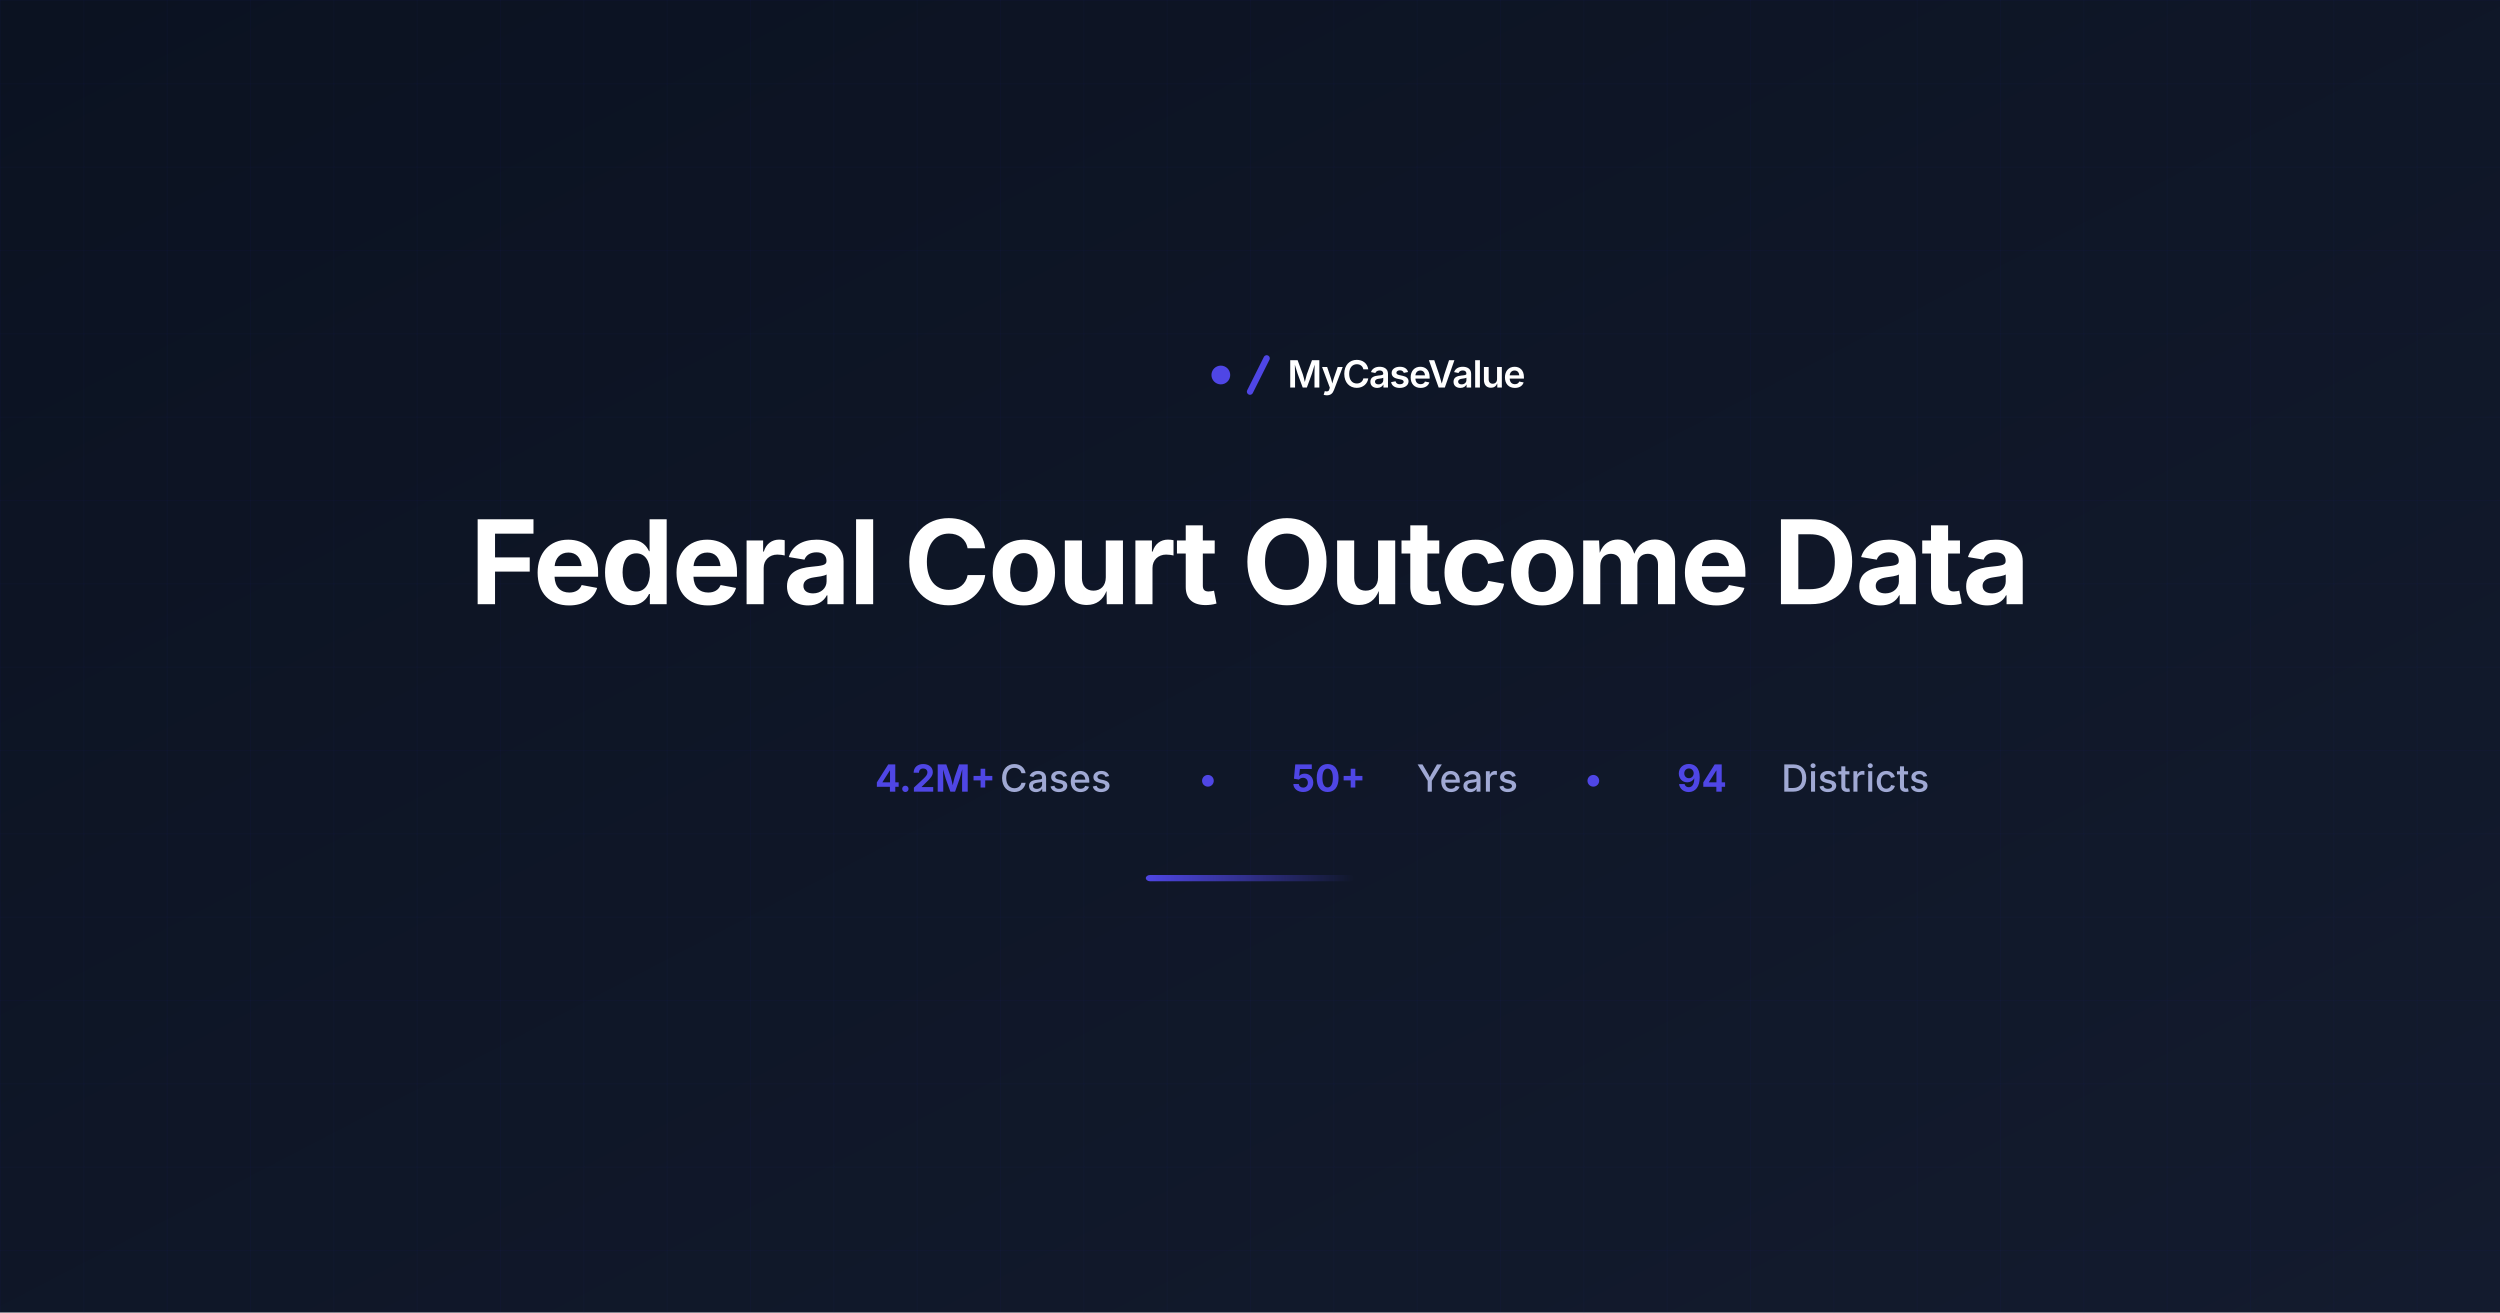
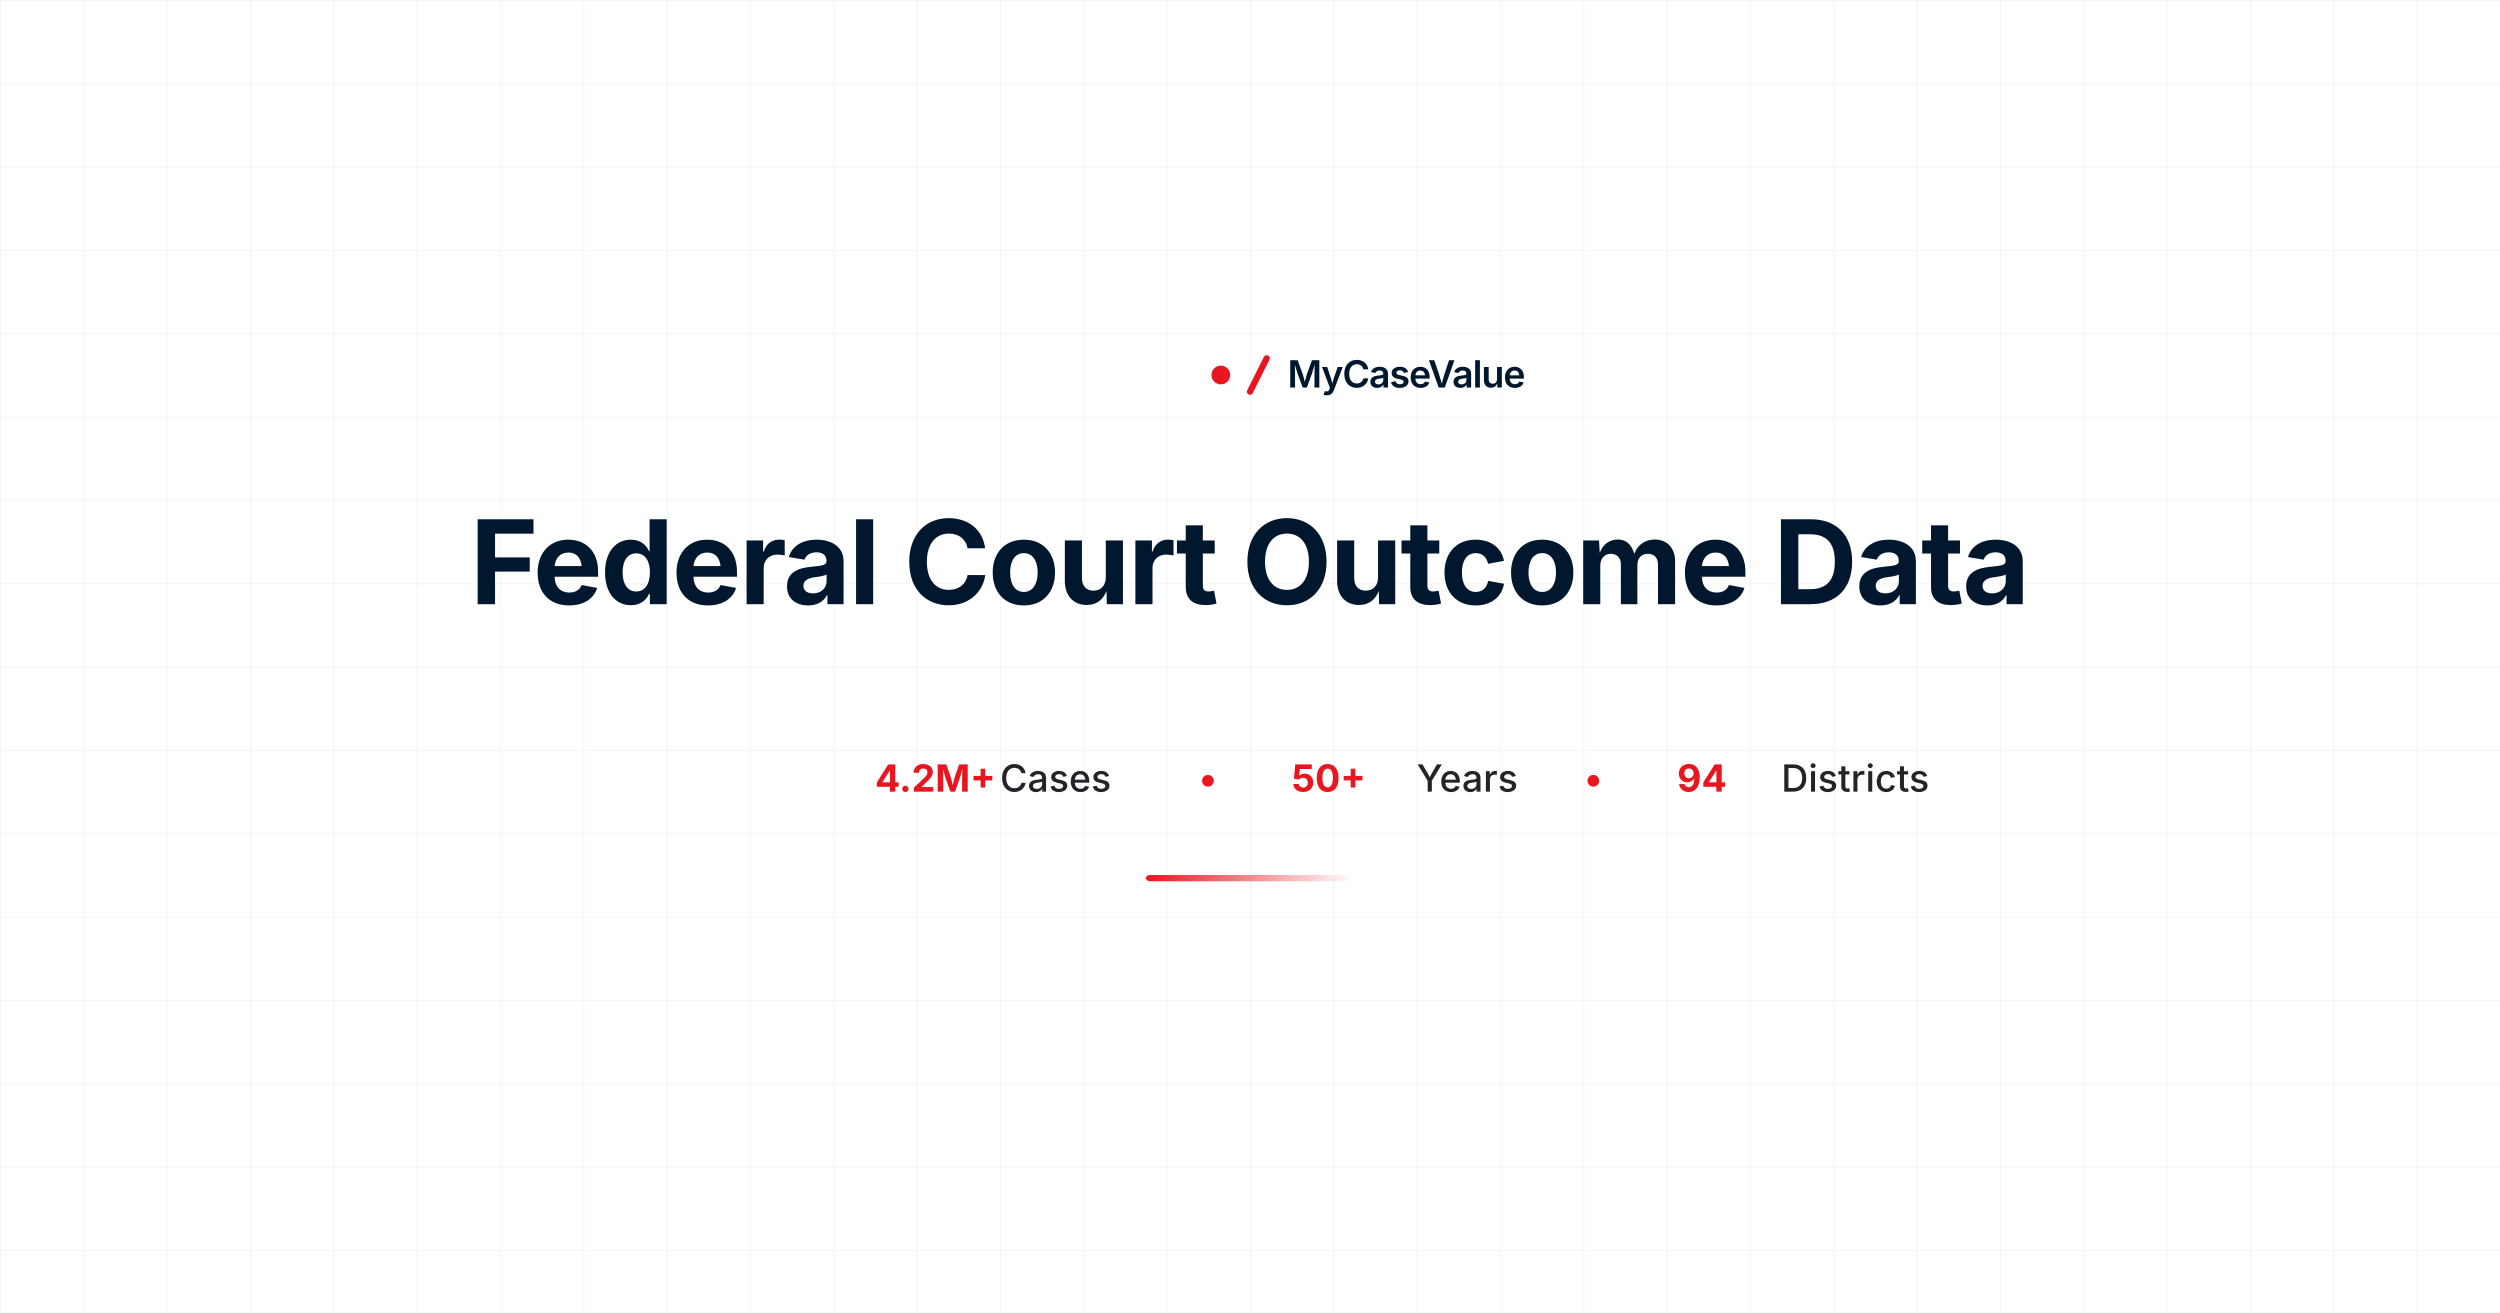
<svg xmlns="http://www.w3.org/2000/svg" width="1200" height="630">
  <defs>
    <linearGradient id="bgGradient" x1="0%" y1="0%" x2="100%" y2="100%">
-       <stop offset="0%" style="stop-color:#0B1221;stop-opacity:1" />
-       <stop offset="100%" style="stop-color:#131B2E;stop-opacity:1" />
+       <stop offset="0%" style="stop-color:#FFFFFF;stop-opacity:1" />
+       <stop offset="100%" style="stop-color:#FFFFFF;stop-opacity:1" />
    </linearGradient>
    <pattern id="gridPattern" width="40" height="40" patternUnits="userSpaceOnUse">
-       <line x1="0" y1="0" x2="40" y2="0" stroke="rgba(64,64,242,0.03)" stroke-width="1" />
-       <line x1="0" y1="0" x2="0" y2="40" stroke="rgba(64,64,242,0.03)" stroke-width="1" />
+       <line x1="0" y1="0" x2="40" y2="0" stroke="rgba(0,23,46,0.04)" stroke-width="1" />
+       <line x1="0" y1="0" x2="0" y2="40" stroke="rgba(0,23,46,0.04)" stroke-width="1" />
    </pattern>
  </defs>
  <rect width="1200" height="630" fill="url(#bgGradient)" />
  <rect width="1200" height="630" fill="url(#gridPattern)" />
  <g transform="translate(600, 180)">
-     <circle cx="-14" cy="0" r="4.5" fill="#4F46E5" />
-     <line x1="8" y1="-8" x2="0" y2="8" stroke="#4F46E5" stroke-width="3" stroke-linecap="round" />
-     <text x="18" y="6" font-family="system-ui, -apple-system, sans-serif" font-size="18" font-weight="600" fill="#ffffff" letter-spacing="-0.5">MyCaseValue</text>
+     <circle cx="-14" cy="0" r="4.5" fill="#E8171F" />
+     <line x1="8" y1="-8" x2="0" y2="8" stroke="#E8171F" stroke-width="3" stroke-linecap="round" />
+     <text x="18" y="6" font-family="system-ui, -apple-system, sans-serif" font-size="18" font-weight="600" fill="#00172E" letter-spacing="-0.5">MyCaseValue</text>
  </g>
-   <text x="600" y="290" font-family="system-ui, -apple-system, sans-serif" font-size="56" font-weight="700" fill="#ffffff" text-anchor="middle" letter-spacing="-1" line-height="1.2">Federal Court Outcome Data</text>
+   <text x="600" y="290" font-family="system-ui, -apple-system, sans-serif" font-size="56" font-weight="700" fill="#00172E" text-anchor="middle" letter-spacing="-1" line-height="1.2">Federal Court Outcome Data</text>
  <g transform="translate(600, 380)">
-     <text x="-180" y="0" font-family="system-ui, -apple-system, sans-serif" font-size="18" font-weight="700" fill="#4F46E5">4.2M+</text>
-     <text x="-120" y="0" font-family="system-ui, -apple-system, sans-serif" font-size="18" font-weight="500" fill="#a0a9d4">Cases</text>
-     <text x="-25" y="0" font-family="system-ui, -apple-system, sans-serif" font-size="18" font-weight="500" fill="#4F46E5">•</text>
-     <text x="20" y="0" font-family="system-ui, -apple-system, sans-serif" font-size="18" font-weight="700" fill="#4F46E5">50+</text>
-     <text x="80" y="0" font-family="system-ui, -apple-system, sans-serif" font-size="18" font-weight="500" fill="#a0a9d4">Years</text>
-     <text x="160" y="0" font-family="system-ui, -apple-system, sans-serif" font-size="18" font-weight="500" fill="#4F46E5">•</text>
-     <text x="205" y="0" font-family="system-ui, -apple-system, sans-serif" font-size="18" font-weight="700" fill="#4F46E5">94</text>
-     <text x="255" y="0" font-family="system-ui, -apple-system, sans-serif" font-size="18" font-weight="500" fill="#a0a9d4">Districts</text>
+     <text x="-180" y="0" font-family="system-ui, -apple-system, sans-serif" font-size="18" font-weight="700" fill="#E8171F">4.2M+</text>
+     <text x="-120" y="0" font-family="system-ui, -apple-system, sans-serif" font-size="18" font-weight="500" fill="#212529">Cases</text>
+     <text x="-25" y="0" font-family="system-ui, -apple-system, sans-serif" font-size="18" font-weight="500" fill="#E8171F">•</text>
+     <text x="20" y="0" font-family="system-ui, -apple-system, sans-serif" font-size="18" font-weight="700" fill="#E8171F">50+</text>
+     <text x="80" y="0" font-family="system-ui, -apple-system, sans-serif" font-size="18" font-weight="500" fill="#212529">Years</text>
+     <text x="160" y="0" font-family="system-ui, -apple-system, sans-serif" font-size="18" font-weight="500" fill="#E8171F">•</text>
+     <text x="205" y="0" font-family="system-ui, -apple-system, sans-serif" font-size="18" font-weight="700" fill="#E8171F">94</text>
+     <text x="255" y="0" font-family="system-ui, -apple-system, sans-serif" font-size="18" font-weight="500" fill="#212529">Districts</text>
  </g>
  <defs>
    <linearGradient id="accentGradient" x1="0%" y1="0%" x2="100%" y2="0%">
-       <stop offset="0%" style="stop-color:#4F46E5;stop-opacity:1" />
-       <stop offset="100%" style="stop-color:#4F46E5;stop-opacity:0" />
+       <stop offset="0%" style="stop-color:#E8171F;stop-opacity:1" />
+       <stop offset="100%" style="stop-color:#E8171F;stop-opacity:0" />
    </linearGradient>
  </defs>
  <rect x="550" y="420" width="100" height="3" fill="url(#accentGradient)" rx="2" />
</svg>
